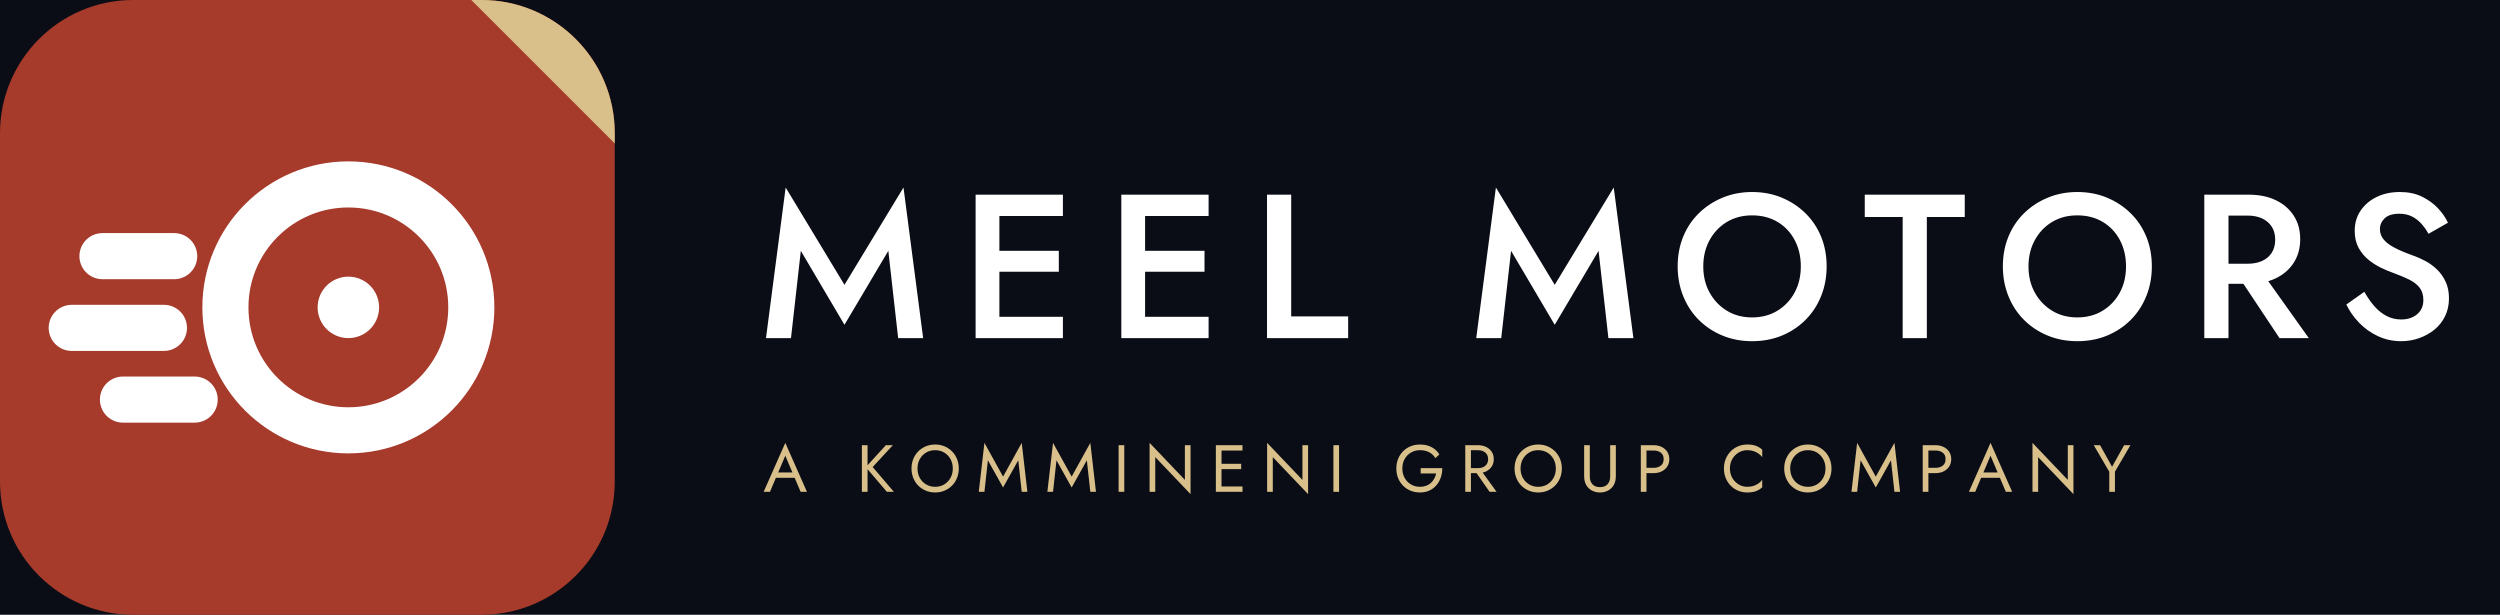
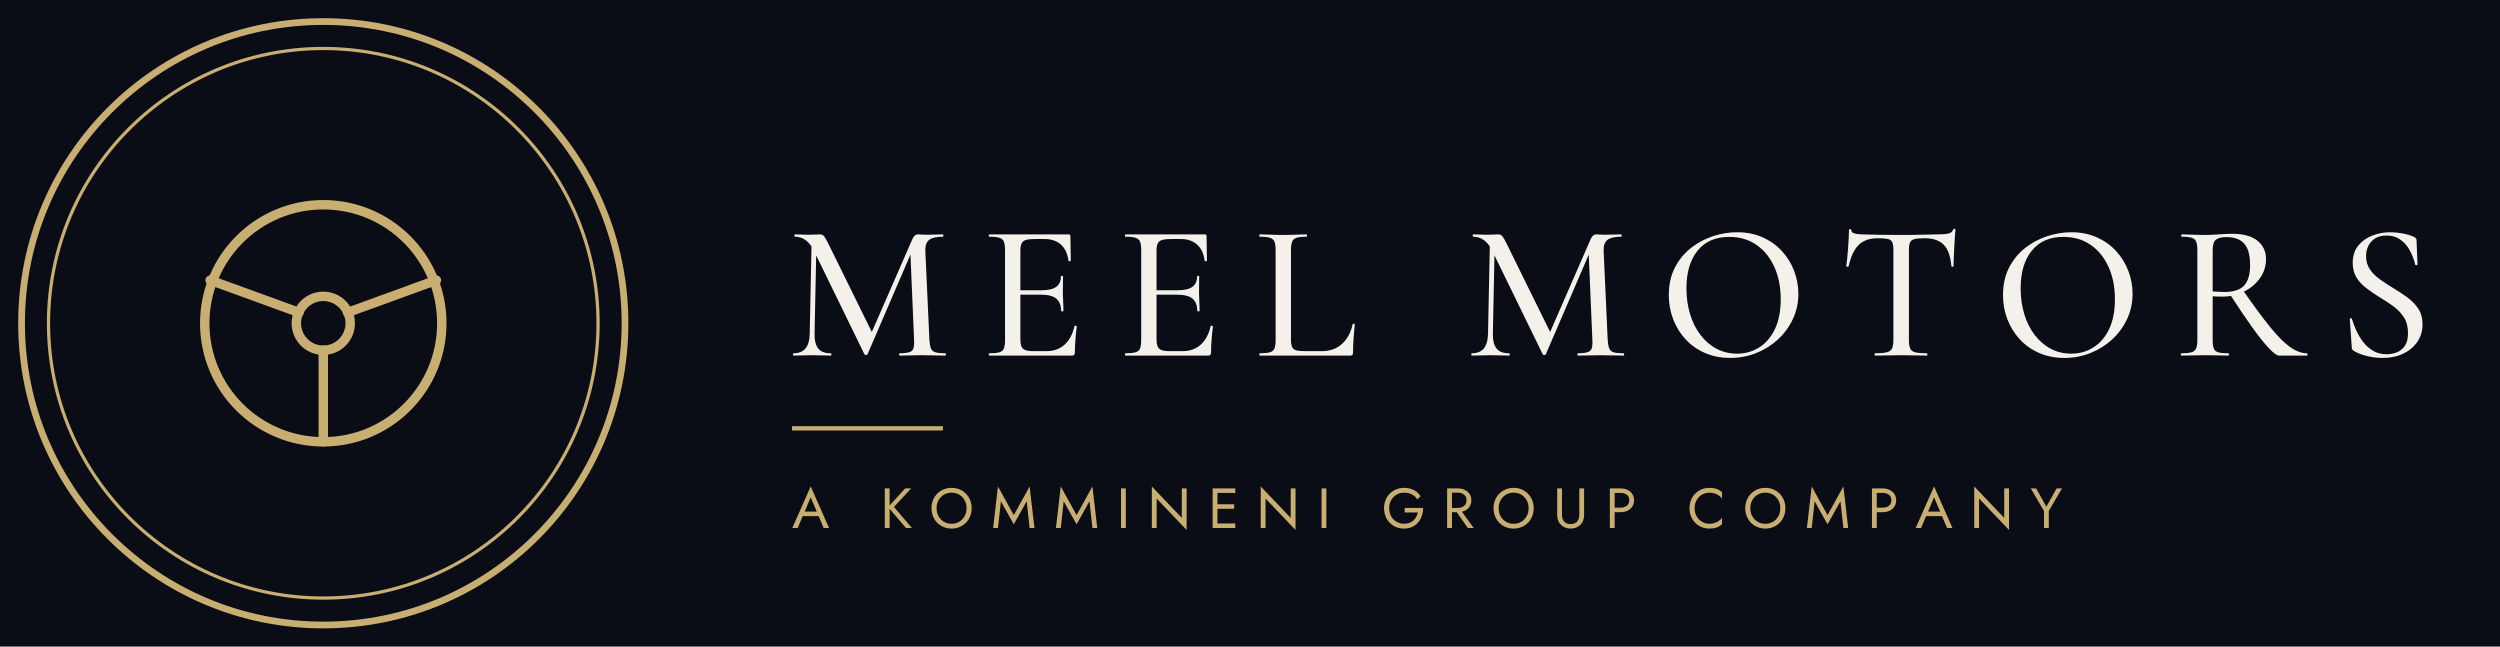
- <svg xmlns="http://www.w3.org/2000/svg" viewBox="0 0 488 120" width="488" height="120" role="img" aria-label="Meel Motors logo">
-   <rect width="488" height="120" fill="#0A0D16" />
-   <g transform="translate(0 0)">
-     <clipPath id="t-meel-motors-0-0">
-       <rect width="120" height="120" rx="26" />
-     </clipPath>
-     <rect width="120" height="120" rx="26" fill="#A63A2B" />
-     <polygon clip-path="url(#t-meel-motors-0-0)" points="92,0 120,0 120,28" fill="#D9C08A" />
-     <circle fill="none" stroke="#FFFFFF" stroke-width="9" stroke-linecap="round" stroke-linejoin="round" cx="68" cy="60" r="24" />
-     <circle fill="#FFFFFF" cx="68" cy="60" r="6" />
-     <path fill="none" stroke="#FFFFFF" stroke-width="9" stroke-linecap="round" stroke-linejoin="round" d="M20 50 H34 M14 64 H32 M24 78 H38" />
-   </g>
-   <path fill="#FFFFFF" d="M156.32 48.96 164.84 63.4 173.4 48.96 175.32 66.0H180.2L176.36 36.6L164.84 55.6L153.36 36.6L149.52 66.0H154.4Z M193.36 66.0H207.48V61.84H193.36ZM193.36 42.16H207.48V38.0H193.36ZM193.36 53.04H206.68V48.96H193.36ZM190.44 38.0V66.0H195.08V38.0Z M221.8 66.0H235.92V61.84H221.8ZM221.8 42.16H235.92V38.0H221.8ZM221.8 53.04H235.12V48.96H221.8ZM218.88 38.0V66.0H223.52V38.0Z M247.32 38.0V66.0H263.16V61.76H252.04V38.0Z M294.96 48.96 303.48 63.4 312.04 48.96 313.96 66.0H318.84L315.0 36.6L303.48 55.6L292.0 36.6L288.16 66.0H293.04Z M332.48 52.0Q332.48 49.12 333.72 46.86Q334.96 44.6 337.1 43.32Q339.24 42.04 342.0 42.04Q344.84 42.04 346.98 43.32Q349.12 44.6 350.32 46.86Q351.52 49.12 351.52 52.0Q351.52 54.88 350.3 57.12Q349.08 59.36 346.94 60.66Q344.8 61.96 342.0 61.96Q339.24 61.96 337.1 60.66Q334.96 59.36 333.72 57.12Q332.48 54.88 332.48 52.0ZM327.48 52.0Q327.48 55.12 328.56 57.8Q329.64 60.48 331.6 62.44Q333.56 64.4 336.22 65.5Q338.88 66.6 342.0 66.6Q345.2 66.6 347.84 65.5Q350.48 64.4 352.44 62.44Q354.4 60.48 355.48 57.8Q356.56 55.12 356.56 52.0Q356.56 48.84 355.48 46.2Q354.4 43.56 352.42 41.62Q350.44 39.68 347.8 38.58Q345.16 37.48 342.0 37.48Q338.92 37.48 336.26 38.58Q333.6 39.68 331.62 41.62Q329.64 43.56 328.56 46.2Q327.48 48.84 327.48 52.0Z M364 42.36H371.4V66.0H376.12V42.36H383.52V38.0H364Z M395.96 52.0Q395.96 49.12 397.2 46.86Q398.44 44.6 400.58 43.32Q402.72 42.04 405.48 42.04Q408.32 42.04 410.46 43.32Q412.6 44.6 413.8 46.86Q415 49.12 415 52.0Q415 54.88 413.78 57.12Q412.56 59.36 410.42 60.66Q408.28 61.96 405.48 61.96Q402.72 61.96 400.58 60.66Q398.44 59.36 397.2 57.12Q395.96 54.88 395.96 52.0ZM390.96 52.0Q390.96 55.12 392.04 57.8Q393.12 60.48 395.08 62.44Q397.04 64.4 399.7 65.5Q402.36 66.6 405.48 66.6Q408.68 66.6 411.32 65.5Q413.96 64.4 415.92 62.44Q417.88 60.48 418.96 57.8Q420.04 55.12 420.04 52.0Q420.04 48.84 418.96 46.2Q417.88 43.56 415.9 41.62Q413.92 39.68 411.28 38.58Q408.64 37.48 405.48 37.48Q402.4 37.48 399.74 38.58Q397.08 39.68 395.1 41.62Q393.12 43.56 392.04 46.2Q390.96 48.84 390.96 52.0Z M436.08 52.64 444.96 66.0H450.68L441.16 52.64ZM430.28 38.0V66.0H435V38.0ZM433.08 42.08H438.72Q440.36 42.08 441.56 42.64Q442.76 43.2 443.44 44.24Q444.12 45.28 444.12 46.8Q444.12 48.28 443.44 49.34Q442.76 50.4 441.56 50.94Q440.36 51.48 438.72 51.48H433.08V55.4H438.92Q442 55.4 444.24 54.32Q446.48 53.24 447.74 51.28Q449 49.32 449 46.68Q449 44.04 447.74 42.1Q446.48 40.16 444.24 39.08Q442 38.0 438.92 38.0H433.08Z M461.52 56.96 458 59.44Q458.92 61.36 460.5 63.0Q462.08 64.64 464.18 65.62Q466.28 66.6 468.72 66.6Q470.52 66.6 472.18 66.02Q473.84 65.44 475.16 64.38Q476.48 63.32 477.26 61.76Q478.04 60.2 478.04 58.24Q478.04 56.4 477.4 55.02Q476.76 53.64 475.74 52.64Q474.72 51.64 473.46 50.96Q472.2 50.28 470.92 49.84Q468.68 49.04 467.28 48.28Q465.88 47.52 465.22 46.66Q464.56 45.8 464.56 44.72Q464.56 43.52 465.48 42.62Q466.4 41.72 468.36 41.72Q469.76 41.72 470.82 42.26Q471.88 42.8 472.68 43.7Q473.48 44.6 474.04 45.64L477.84 43.48Q477.16 42.0 475.88 40.64Q474.6 39.28 472.76 38.38Q470.92 37.48 468.44 37.48Q465.92 37.48 463.94 38.44Q461.96 39.4 460.8 41.1Q459.64 42.8 459.64 45.04Q459.64 47.0 460.4 48.38Q461.16 49.76 462.32 50.7Q463.48 51.64 464.76 52.26Q466.04 52.88 467.08 53.24Q468.84 53.88 470.2 54.54Q471.56 55.2 472.3 56.14Q473.04 57.08 473.04 58.6Q473.04 60.28 471.84 61.32Q470.64 62.36 468.72 62.36Q467.16 62.36 465.86 61.68Q464.56 61.0 463.5 59.8Q462.44 58.6 461.52 56.96Z" />
-   <path fill="#D9C08A" d="M150.911 93.27H155.721L155.331 92.23H151.301ZM153.29 88.954 154.85 92.62 154.954 92.88 156.28 96.0H157.515L153.29 86.445L149.065 96.0H150.3L151.652 92.802L151.756 92.568Z M168.24 86.9V96.0H169.345V86.9ZM172.92 86.9 169.007 91.19 173.115 96.0H174.48L170.346 91.164L174.285 86.9Z M179.095 91.45Q179.095 90.423 179.543 89.617Q179.992 88.811 180.772 88.343Q181.552 87.875 182.54 87.875Q183.541 87.875 184.315 88.343Q185.088 88.811 185.536 89.617Q185.985 90.423 185.985 91.45Q185.985 92.477 185.536 93.283Q185.088 94.089 184.315 94.557Q183.541 95.025 182.54 95.025Q181.552 95.025 180.772 94.557Q179.992 94.089 179.543 93.283Q179.095 92.477 179.095 91.45ZM177.925 91.45Q177.925 92.438 178.269 93.296Q178.614 94.154 179.238 94.785Q179.862 95.415 180.707 95.773Q181.552 96.13 182.54 96.13Q183.541 96.13 184.38 95.773Q185.218 95.415 185.842 94.785Q186.466 94.154 186.81 93.296Q187.155 92.438 187.155 91.45Q187.155 90.449 186.81 89.597Q186.466 88.746 185.842 88.115Q185.218 87.485 184.38 87.127Q183.541 86.77 182.54 86.77Q181.552 86.77 180.707 87.127Q179.862 87.485 179.238 88.115Q178.614 88.746 178.269 89.597Q177.925 90.449 177.925 91.45Z M192.836 89.851 195.8 95.155 198.764 89.851 199.44 96.0H200.545L199.44 86.445L195.8 93.036L192.16 86.445L191.055 96.0H192.16Z M206.226 89.851 209.19 95.155 212.154 89.851 212.83 96.0H213.935L212.83 86.445L209.19 93.036L205.55 86.445L204.445 96.0H205.55Z M218.355 86.9V96.0H219.46V86.9Z M231.29 86.9V93.673L224.4 86.445V96.0H225.505V89.227L232.395 96.455V86.9Z M237.946 96.0H242.535V94.96H237.946ZM237.946 87.94H242.535V86.9H237.946ZM237.946 91.58H242.275V90.54H237.946ZM237.335 86.9V96.0H238.44V86.9Z M254.235 86.9V93.673L247.345 86.445V96.0H248.45V89.227L255.34 96.455V86.9Z M260.28 86.9V96.0H261.385V86.9Z M277.31 92.425H280.339Q280.222 92.958 279.968 93.426Q279.715 93.894 279.325 94.258Q278.935 94.622 278.395 94.823Q277.856 95.025 277.18 95.025Q276.218 95.025 275.438 94.57Q274.658 94.115 274.196 93.309Q273.735 92.503 273.735 91.45Q273.735 90.384 274.196 89.584Q274.658 88.785 275.438 88.33Q276.218 87.875 277.18 87.875Q278.22 87.875 278.987 88.285Q279.754 88.694 280.183 89.422L280.963 88.707Q280.573 88.07 280.007 87.641Q279.442 87.212 278.733 86.991Q278.025 86.77 277.18 86.77Q276.192 86.77 275.347 87.114Q274.502 87.459 273.878 88.09Q273.254 88.72 272.909 89.578Q272.565 90.436 272.565 91.45Q272.565 92.464 272.909 93.322Q273.254 94.18 273.878 94.811Q274.502 95.441 275.347 95.785Q276.192 96.13 277.18 96.13Q278.22 96.13 279.032 95.746Q279.845 95.363 280.404 94.7Q280.963 94.037 281.249 93.186Q281.535 92.334 281.535 91.385H277.31Z M287.645 91.515 290.765 96.0H292.13L288.88 91.515ZM286.02 86.9V96.0H287.125V86.9ZM286.631 87.875H288.49Q289.075 87.875 289.524 88.083Q289.972 88.291 290.226 88.681Q290.479 89.071 290.479 89.63Q290.479 90.189 290.226 90.579Q289.972 90.969 289.524 91.177Q289.075 91.385 288.49 91.385H286.631V92.36H288.49Q289.374 92.36 290.069 92.029Q290.765 91.697 291.174 91.079Q291.584 90.462 291.584 89.63Q291.584 88.785 291.174 88.174Q290.765 87.563 290.069 87.232Q289.374 86.9 288.49 86.9H286.631Z M296.81 91.45Q296.81 90.423 297.258 89.617Q297.707 88.811 298.487 88.343Q299.267 87.875 300.255 87.875Q301.256 87.875 302.029 88.343Q302.803 88.811 303.251 89.617Q303.7 90.423 303.7 91.45Q303.7 92.477 303.251 93.283Q302.803 94.089 302.029 94.557Q301.256 95.025 300.255 95.025Q299.267 95.025 298.487 94.557Q297.707 94.089 297.258 93.283Q296.81 92.477 296.81 91.45ZM295.64 91.45Q295.64 92.438 295.984 93.296Q296.329 94.154 296.953 94.785Q297.577 95.415 298.422 95.773Q299.267 96.13 300.255 96.13Q301.256 96.13 302.094 95.773Q302.933 95.415 303.557 94.785Q304.181 94.154 304.525 93.296Q304.87 92.438 304.87 91.45Q304.87 90.449 304.525 89.597Q304.181 88.746 303.557 88.115Q302.933 87.485 302.094 87.127Q301.256 86.77 300.255 86.77Q299.267 86.77 298.422 87.127Q297.577 87.485 296.953 88.115Q296.329 88.746 295.984 89.597Q295.64 90.449 295.64 91.45Z M309.225 86.9V93.01Q309.225 93.686 309.439 94.258Q309.654 94.83 310.063 95.246Q310.473 95.662 311.045 95.896Q311.617 96.13 312.319 96.13Q313.021 96.13 313.593 95.896Q314.165 95.662 314.574 95.246Q314.984 94.83 315.198 94.258Q315.413 93.686 315.413 93.01V86.9H314.308V93.01Q314.308 93.946 313.801 94.518Q313.294 95.09 312.319 95.09Q311.344 95.09 310.837 94.518Q310.33 93.946 310.33 93.01V86.9Z M320.288 86.9V96.0H321.393V86.9ZM320.899 87.94H322.758Q323.642 87.94 324.194 88.362Q324.747 88.785 324.747 89.63Q324.747 90.462 324.194 90.891Q323.642 91.32 322.758 91.32H320.899V92.36H322.758Q323.642 92.36 324.337 92.029Q325.033 91.697 325.442 91.079Q325.852 90.462 325.852 89.63Q325.852 88.785 325.442 88.174Q325.033 87.563 324.337 87.232Q323.642 86.9 322.758 86.9H320.899Z M337.682 91.45Q337.682 90.384 338.156 89.584Q338.631 88.785 339.398 88.33Q340.165 87.875 341.062 87.875Q341.712 87.875 342.251 88.044Q342.791 88.213 343.233 88.518Q343.675 88.824 343.987 89.227V87.771Q343.415 87.264 342.739 87.017Q342.063 86.77 341.062 86.77Q340.113 86.77 339.287 87.114Q338.462 87.459 337.838 88.09Q337.214 88.72 336.863 89.578Q336.512 90.436 336.512 91.45Q336.512 92.464 336.863 93.322Q337.214 94.18 337.838 94.811Q338.462 95.441 339.287 95.785Q340.113 96.13 341.062 96.13Q342.063 96.13 342.739 95.883Q343.415 95.636 343.987 95.129V93.673Q343.675 94.076 343.233 94.381Q342.791 94.687 342.251 94.856Q341.712 95.025 341.062 95.025Q340.165 95.025 339.398 94.57Q338.631 94.115 338.156 93.309Q337.682 92.503 337.682 91.45Z M349.447 91.45Q349.447 90.423 349.895 89.617Q350.344 88.811 351.124 88.343Q351.904 87.875 352.892 87.875Q353.893 87.875 354.666 88.343Q355.44 88.811 355.888 89.617Q356.337 90.423 356.337 91.45Q356.337 92.477 355.888 93.283Q355.44 94.089 354.666 94.557Q353.893 95.025 352.892 95.025Q351.904 95.025 351.124 94.557Q350.344 94.089 349.895 93.283Q349.447 92.477 349.447 91.45ZM348.277 91.45Q348.277 92.438 348.621 93.296Q348.966 94.154 349.59 94.785Q350.214 95.415 351.059 95.773Q351.904 96.13 352.892 96.13Q353.893 96.13 354.731 95.773Q355.57 95.415 356.194 94.785Q356.818 94.154 357.162 93.296Q357.507 92.438 357.507 91.45Q357.507 90.449 357.162 89.597Q356.818 88.746 356.194 88.115Q355.57 87.485 354.731 87.127Q353.893 86.77 352.892 86.77Q351.904 86.77 351.059 87.127Q350.214 87.485 349.59 88.115Q348.966 88.746 348.621 89.597Q348.277 90.449 348.277 91.45Z M363.188 89.851 366.152 95.155 369.116 89.851 369.792 96.0H370.897L369.792 86.445L366.152 93.036L362.512 86.445L361.407 96.0H362.512Z M375.317 86.9V96.0H376.422V86.9ZM375.928 87.94H377.787Q378.671 87.94 379.223 88.362Q379.776 88.785 379.776 89.63Q379.776 90.462 379.223 90.891Q378.671 91.32 377.787 91.32H375.928V92.36H377.787Q378.671 92.36 379.366 92.029Q380.062 91.697 380.471 91.079Q380.881 90.462 380.881 89.63Q380.881 88.785 380.471 88.174Q380.062 87.563 379.366 87.232Q378.671 86.9 377.787 86.9H375.928Z M386.172 93.27H390.982L390.592 92.23H386.562ZM388.551 88.954 390.111 92.62 390.215 92.88 391.541 96.0H392.776L388.551 86.445L384.326 96.0H385.561L386.913 92.802L387.017 92.568Z M403.631 86.9V93.673L396.741 86.445V96.0H397.846V89.227L404.736 96.455V86.9Z M414.629 86.9 412.276 91.112 409.936 86.9H408.701L411.73 92.087V96.0H412.835V92.074L415.864 86.9Z" />
+ <svg xmlns="http://www.w3.org/2000/svg" viewBox="0 0 464 120" width="464" height="120" role="img" aria-label="Meel Motors logo">
+   <rect width="464" height="120" fill="#0A0D16" />
+   <circle fill="none" stroke="#C9AE72" stroke-width="1.25" cx="60" cy="60" r="56" />
+   <circle fill="none" stroke="#C9AE72" stroke-width="0.6" cx="60" cy="60" r="51" />
+   <circle fill="none" stroke="#C9AE72" stroke-width="1.75" stroke-linecap="round" stroke-linejoin="round" cx="60" cy="60" r="22" />
+   <circle fill="none" stroke="#C9AE72" stroke-width="1.75" stroke-linecap="round" stroke-linejoin="round" cx="60" cy="60" r="5" />
+   <path fill="none" stroke="#C9AE72" stroke-width="1.75" stroke-linecap="round" stroke-linejoin="round" d="M60 65 V82 M55.5 58 L39 52 M64.5 58 L81 52" />
+   <path fill="#F4F1EA" d="M150.284 61.896 150.644 44.328 151.544 44.4 151.184 61.896Q151.148 63.768 151.85 64.668Q152.552 65.568 154.208 65.568Q154.316 65.568 154.316 65.784Q154.316 66.0 154.208 66.0Q153.416 66.0 152.588 65.964Q151.76 65.928 150.716 65.928Q149.744 65.928 148.88 65.964Q148.016 66.0 147.26 66.0Q147.188 66.0 147.188 65.784Q147.188 65.568 147.26 65.568Q148.772 65.568 149.51 64.668Q150.248 63.768 150.284 61.896ZM175.484 65.568Q175.556 65.568 175.556 65.784Q175.556 66.0 175.484 66.0Q174.584 66.0 173.468 65.964Q172.352 65.928 171.092 65.928Q169.904 65.928 168.86 65.964Q167.816 66.0 166.988 66.0Q166.88 66.0 166.88 65.784Q166.88 65.568 166.988 65.568Q168.752 65.568 169.256 65.1Q169.76 64.632 169.652 63.084L168.932 46.128L170.336 44.112L161.012 65.748Q160.976 65.892 160.742 65.892Q160.508 65.892 160.436 65.748L151.04 46.488Q149.78 43.932 147.512 43.932Q147.44 43.932 147.44 43.716Q147.44 43.5 147.512 43.5Q148.16 43.5 148.862 43.536Q149.564 43.572 150.068 43.572Q150.752 43.572 151.31 43.536Q151.868 43.5 152.156 43.5Q152.66 43.5 152.948 43.842Q153.236 44.184 153.812 45.372L161.984 61.968L160.652 64.272L169.328 44.4Q169.508 43.968 169.778 43.734Q170.048 43.5 170.408 43.5Q170.66 43.5 171.038 43.536Q171.416 43.572 171.92 43.572Q172.928 43.572 173.612 43.536Q174.296 43.5 175.016 43.5Q175.088 43.5 175.088 43.716Q175.088 43.932 175.016 43.932Q173.288 43.932 172.496 44.49Q171.704 45.048 171.74 46.524L172.496 63.084Q172.568 64.128 172.784 64.668Q173.0 65.208 173.612 65.388Q174.224 65.568 175.484 65.568Z M198.956 66.0H183.62Q183.512 66.0 183.512 65.784Q183.512 65.568 183.62 65.568Q184.844 65.568 185.474 65.388Q186.104 65.208 186.32 64.668Q186.536 64.128 186.536 63.084V46.416Q186.536 45.372 186.32 44.85Q186.104 44.328 185.474 44.13Q184.844 43.932 183.62 43.932Q183.512 43.932 183.512 43.716Q183.512 43.5 183.62 43.5H198.308Q198.668 43.5 198.668 43.824L198.74 48.36Q198.74 48.468 198.542 48.486Q198.344 48.504 198.308 48.396Q198.056 46.416 196.904 45.39Q195.752 44.364 193.88 44.364H192.044Q190.964 44.364 190.388 44.544Q189.812 44.724 189.596 45.21Q189.38 45.696 189.38 46.56V62.94Q189.38 63.804 189.578 64.29Q189.776 64.776 190.316 64.974Q190.856 65.172 191.828 65.172H194.204Q196.256 65.172 197.588 63.966Q198.92 62.76 199.424 60.528Q199.424 60.42 199.64 60.456Q199.856 60.492 199.856 60.6Q199.712 61.572 199.604 62.94Q199.496 64.308 199.496 65.46Q199.496 66.0 198.956 66.0ZM196.94 57.72Q196.94 56.172 196.058 55.434Q195.176 54.696 193.232 54.696H188.012V53.868H193.34Q195.176 53.868 196.04 53.238Q196.904 52.608 196.904 51.276Q196.904 51.204 197.102 51.204Q197.3 51.204 197.3 51.276Q197.3 52.392 197.282 53.004Q197.264 53.616 197.264 54.3Q197.264 55.128 197.318 55.956Q197.372 56.784 197.372 57.72Q197.372 57.792 197.156 57.792Q196.94 57.792 196.94 57.72Z M224.228 66.0H208.892Q208.784 66.0 208.784 65.784Q208.784 65.568 208.892 65.568Q210.116 65.568 210.746 65.388Q211.376 65.208 211.592 64.668Q211.808 64.128 211.808 63.084V46.416Q211.808 45.372 211.592 44.85Q211.376 44.328 210.746 44.13Q210.116 43.932 208.892 43.932Q208.784 43.932 208.784 43.716Q208.784 43.5 208.892 43.5H223.58Q223.94 43.5 223.94 43.824L224.012 48.36Q224.012 48.468 223.814 48.486Q223.616 48.504 223.58 48.396Q223.328 46.416 222.176 45.39Q221.024 44.364 219.152 44.364H217.316Q216.236 44.364 215.66 44.544Q215.084 44.724 214.868 45.21Q214.652 45.696 214.652 46.56V62.94Q214.652 63.804 214.85 64.29Q215.048 64.776 215.588 64.974Q216.128 65.172 217.1 65.172H219.476Q221.528 65.172 222.86 63.966Q224.192 62.76 224.696 60.528Q224.696 60.42 224.912 60.456Q225.128 60.492 225.128 60.6Q224.984 61.572 224.876 62.94Q224.768 64.308 224.768 65.46Q224.768 66.0 224.228 66.0ZM222.212 57.72Q222.212 56.172 221.33 55.434Q220.448 54.696 218.504 54.696H213.284V53.868H218.612Q220.448 53.868 221.312 53.238Q222.176 52.608 222.176 51.276Q222.176 51.204 222.374 51.204Q222.572 51.204 222.572 51.276Q222.572 52.392 222.554 53.004Q222.536 53.616 222.536 54.3Q222.536 55.128 222.59 55.956Q222.644 56.784 222.644 57.72Q222.644 57.792 222.428 57.792Q222.212 57.792 222.212 57.72Z M239.6 46.452V62.94Q239.6 63.876 239.798 64.362Q239.996 64.848 240.554 65.01Q241.112 65.172 242.228 65.172H245.288Q247.628 65.172 249.104 63.804Q250.58 62.436 251.048 60.168Q251.048 60.06 251.246 60.078Q251.444 60.096 251.444 60.204Q251.336 61.248 251.228 62.724Q251.12 64.2 251.12 65.46Q251.12 66.0 250.58 66.0H233.804Q233.732 66.0 233.732 65.784Q233.732 65.568 233.804 65.568Q235.064 65.568 235.694 65.388Q236.324 65.208 236.54 64.668Q236.756 64.128 236.756 63.084V46.416Q236.756 45.372 236.54 44.85Q236.324 44.328 235.694 44.13Q235.064 43.932 233.804 43.932Q233.732 43.932 233.732 43.716Q233.732 43.5 233.804 43.5Q234.668 43.5 235.802 43.554Q236.936 43.608 238.16 43.608Q239.456 43.608 240.554 43.554Q241.652 43.5 242.516 43.5Q242.588 43.5 242.588 43.716Q242.588 43.932 242.516 43.932Q241.256 43.932 240.644 44.13Q240.032 44.328 239.816 44.868Q239.6 45.408 239.6 46.452Z M276.176 61.896 276.536 44.328 277.436 44.4 277.076 61.896Q277.04 63.768 277.742 64.668Q278.444 65.568 280.1 65.568Q280.208 65.568 280.208 65.784Q280.208 66.0 280.1 66.0Q279.308 66.0 278.48 65.964Q277.652 65.928 276.608 65.928Q275.636 65.928 274.772 65.964Q273.908 66.0 273.152 66.0Q273.08 66.0 273.08 65.784Q273.08 65.568 273.152 65.568Q274.664 65.568 275.402 64.668Q276.14 63.768 276.176 61.896ZM301.376 65.568Q301.448 65.568 301.448 65.784Q301.448 66.0 301.376 66.0Q300.476 66.0 299.36 65.964Q298.244 65.928 296.984 65.928Q295.796 65.928 294.752 65.964Q293.708 66.0 292.88 66.0Q292.772 66.0 292.772 65.784Q292.772 65.568 292.88 65.568Q294.644 65.568 295.148 65.1Q295.652 64.632 295.544 63.084L294.824 46.128L296.228 44.112L286.904 65.748Q286.868 65.892 286.634 65.892Q286.4 65.892 286.328 65.748L276.932 46.488Q275.672 43.932 273.404 43.932Q273.332 43.932 273.332 43.716Q273.332 43.5 273.404 43.5Q274.052 43.5 274.754 43.536Q275.456 43.572 275.96 43.572Q276.644 43.572 277.202 43.536Q277.76 43.5 278.048 43.5Q278.552 43.5 278.84 43.842Q279.128 44.184 279.704 45.372L287.876 61.968L286.544 64.272L295.22 44.4Q295.4 43.968 295.67 43.734Q295.94 43.5 296.3 43.5Q296.552 43.5 296.93 43.536Q297.308 43.572 297.812 43.572Q298.82 43.572 299.504 43.536Q300.188 43.5 300.908 43.5Q300.98 43.5 300.98 43.716Q300.98 43.932 300.908 43.932Q299.18 43.932 298.388 44.49Q297.596 45.048 297.632 46.524L298.388 63.084Q298.46 64.128 298.676 64.668Q298.892 65.208 299.504 65.388Q300.116 65.568 301.376 65.568Z M321.14 66.432Q318.548 66.432 316.442 65.514Q314.336 64.596 312.842 62.976Q311.348 61.356 310.538 59.25Q309.728 57.144 309.728 54.768Q309.728 51.852 310.862 49.656Q311.996 47.46 313.868 46.002Q315.74 44.544 317.972 43.824Q320.204 43.104 322.4 43.104Q325.064 43.104 327.17 44.058Q329.276 45.012 330.752 46.632Q332.228 48.252 333.002 50.304Q333.776 52.356 333.776 54.516Q333.776 57.036 332.768 59.196Q331.76 61.356 330.014 62.976Q328.268 64.596 325.982 65.514Q323.696 66.432 321.14 66.432ZM322.4 65.64Q324.668 65.64 326.522 64.47Q328.376 63.3 329.438 61.05Q330.5 58.8 330.5 55.524Q330.5 52.176 329.33 49.566Q328.16 46.956 326.018 45.462Q323.876 43.968 320.924 43.968Q317.144 43.968 315.074 46.524Q313.004 49.08 313.004 53.508Q313.004 56.064 313.67 58.278Q314.336 60.492 315.596 62.148Q316.856 63.804 318.584 64.722Q320.312 65.64 322.4 65.64Z M348.464 44.22Q346.232 44.22 344.972 45.462Q343.712 46.704 343.1 49.44Q343.064 49.512 342.866 49.512Q342.668 49.512 342.668 49.404Q342.74 48.936 342.83 48.072Q342.92 47.208 342.992 46.2Q343.064 45.192 343.118 44.256Q343.172 43.32 343.172 42.708Q343.172 42.528 343.388 42.528Q343.604 42.528 343.604 42.708Q343.604 43.068 343.964 43.23Q344.324 43.392 344.792 43.446Q345.26 43.5 345.584 43.5Q348.68 43.608 352.82 43.608Q355.34 43.608 356.852 43.554Q358.364 43.5 359.768 43.5Q360.992 43.5 361.658 43.338Q362.324 43.176 362.504 42.6Q362.54 42.456 362.738 42.456Q362.936 42.456 362.936 42.6Q362.864 43.14 362.81 44.112Q362.756 45.084 362.702 46.128Q362.648 47.172 362.612 48.072Q362.576 48.972 362.576 49.404Q362.576 49.512 362.378 49.512Q362.18 49.512 362.18 49.404Q361.928 46.596 360.74 45.408Q359.552 44.22 357.212 44.22Q355.952 44.22 355.322 44.382Q354.692 44.544 354.494 45.012Q354.296 45.48 354.296 46.488V63.084Q354.296 64.128 354.53 64.668Q354.764 65.208 355.466 65.388Q356.168 65.568 357.644 65.568Q357.716 65.568 357.716 65.784Q357.716 66.0 357.644 66.0Q356.672 66.0 355.466 65.964Q354.26 65.928 352.82 65.928Q351.452 65.928 350.246 65.964Q349.04 66.0 348.032 66.0Q347.924 66.0 347.924 65.784Q347.924 65.568 348.032 65.568Q349.436 65.568 350.174 65.388Q350.912 65.208 351.164 64.668Q351.416 64.128 351.416 63.084V46.416Q351.416 45.444 351.2 44.958Q350.984 44.472 350.336 44.346Q349.688 44.22 348.464 44.22Z M383.168 66.432Q380.576 66.432 378.47 65.514Q376.364 64.596 374.87 62.976Q373.376 61.356 372.566 59.25Q371.756 57.144 371.756 54.768Q371.756 51.852 372.89 49.656Q374.024 47.46 375.896 46.002Q377.768 44.544 380.0 43.824Q382.232 43.104 384.428 43.104Q387.092 43.104 389.198 44.058Q391.304 45.012 392.78 46.632Q394.256 48.252 395.03 50.304Q395.804 52.356 395.804 54.516Q395.804 57.036 394.796 59.196Q393.788 61.356 392.042 62.976Q390.296 64.596 388.01 65.514Q385.724 66.432 383.168 66.432ZM384.428 65.64Q386.696 65.64 388.55 64.47Q390.404 63.3 391.466 61.05Q392.528 58.8 392.528 55.524Q392.528 52.176 391.358 49.566Q390.188 46.956 388.046 45.462Q385.904 43.968 382.952 43.968Q379.172 43.968 377.102 46.524Q375.032 49.08 375.032 53.508Q375.032 56.064 375.698 58.278Q376.364 60.492 377.624 62.148Q378.884 63.804 380.612 64.722Q382.34 65.64 384.428 65.64Z M422.984 66.0Q422.408 66.0 421.094 64.614Q419.78 63.228 417.944 60.654Q416.108 58.08 413.804 54.516L416.216 53.76Q419.24 58.116 421.346 60.708Q423.452 63.3 425.072 64.434Q426.692 65.568 428.168 65.568Q428.276 65.568 428.276 65.784Q428.276 66.0 428.168 66.0Q426.152 66.0 424.874 66.0Q423.596 66.0 422.984 66.0ZM414.344 43.392Q417.368 43.392 418.97 44.67Q420.572 45.948 420.572 48.072Q420.572 50.088 419.42 51.672Q418.268 53.256 416.414 54.156Q414.56 55.056 412.436 55.056Q412.004 55.056 411.536 55.038Q411.068 55.02 410.672 54.984V63.084Q410.672 64.128 410.87 64.668Q411.068 65.208 411.698 65.388Q412.328 65.568 413.588 65.568Q413.696 65.568 413.696 65.784Q413.696 66.0 413.588 66.0Q412.688 66.0 411.608 65.964Q410.528 65.928 409.232 65.928Q408.008 65.928 406.892 65.964Q405.776 66.0 404.876 66.0Q404.768 66.0 404.768 65.784Q404.768 65.568 404.876 65.568Q406.1 65.568 406.73 65.388Q407.36 65.208 407.594 64.668Q407.828 64.128 407.828 63.084V46.416Q407.828 45.372 407.612 44.85Q407.396 44.328 406.784 44.13Q406.172 43.932 404.912 43.932Q404.84 43.932 404.84 43.716Q404.84 43.5 404.912 43.5Q405.812 43.5 406.91 43.554Q408.008 43.608 409.232 43.608Q410.384 43.608 411.824 43.5Q413.264 43.392 414.344 43.392ZM417.62 49.224Q417.62 47.208 417.08 46.074Q416.54 44.94 415.55 44.472Q414.56 44.004 413.228 44.004Q411.86 44.004 411.266 44.49Q410.672 44.976 410.672 46.488V54.084Q411.176 54.12 411.77 54.156Q412.364 54.192 412.796 54.192Q415.46 54.192 416.54 52.968Q417.62 51.744 417.62 49.224Z M439.148 47.532Q439.148 48.972 439.868 50.016Q440.588 51.06 441.74 51.87Q442.892 52.68 444.188 53.472Q445.52 54.264 446.762 55.164Q448.004 56.064 448.814 57.27Q449.624 58.476 449.624 60.204Q449.624 61.968 448.706 63.372Q447.788 64.776 446.114 65.604Q444.44 66.432 442.1 66.432Q441.164 66.432 440.21 66.27Q439.256 66.108 438.392 65.82Q437.528 65.532 436.808 65.1Q436.664 64.992 436.574 64.848Q436.484 64.704 436.484 64.416L436.124 59.268Q436.088 59.088 436.286 59.07Q436.484 59.052 436.52 59.196Q436.844 60.312 437.384 61.464Q437.924 62.616 438.68 63.57Q439.436 64.524 440.498 65.136Q441.56 65.748 442.964 65.748Q443.936 65.748 444.854 65.388Q445.772 65.028 446.348 64.182Q446.924 63.336 446.924 61.824Q446.924 60.096 446.168 58.908Q445.412 57.72 444.224 56.856Q443.036 55.992 441.704 55.2Q440.444 54.408 439.274 53.544Q438.104 52.68 437.384 51.546Q436.664 50.412 436.664 48.792Q436.664 46.848 437.69 45.588Q438.716 44.328 440.318 43.716Q441.92 43.104 443.612 43.104Q444.728 43.104 445.88 43.32Q447.032 43.536 447.968 43.932Q448.292 44.076 448.4 44.238Q448.508 44.4 448.508 44.58L448.688 49.08Q448.688 49.188 448.508 49.224Q448.328 49.26 448.256 49.116Q448.148 48.504 447.788 47.586Q447.428 46.668 446.816 45.786Q446.204 44.904 445.25 44.31Q444.296 43.716 442.928 43.716Q441.668 43.716 440.84 44.238Q440.012 44.76 439.58 45.606Q439.148 46.452 439.148 47.532Z" />
+   <path stroke="#C9AE72" stroke-width="0.8" d="M147 79.5 H175" />
+   <path fill="#C9AE72" d="M148.543 95.795H152.429L152.113 94.955H148.858ZM150.465 92.309 151.725 95.27 151.809 95.48 152.88 98.0H153.877L150.465 90.282L147.053 98.0H148.05L149.142 95.417L149.226 95.228Z M164.22 90.65V98.0H165.113V90.65ZM168 90.65 164.84 94.115 168.158 98.0H169.26L165.921 94.094L169.103 90.65Z M173.828 94.325Q173.828 93.495 174.19 92.844Q174.552 92.194 175.182 91.816Q175.812 91.438 176.61 91.438Q177.419 91.438 178.043 91.816Q178.668 92.194 179.03 92.844Q179.393 93.495 179.393 94.325Q179.393 95.154 179.03 95.805Q178.668 96.457 178.043 96.835Q177.419 97.213 176.61 97.213Q175.812 97.213 175.182 96.835Q174.552 96.457 174.19 95.805Q173.828 95.154 173.828 94.325ZM172.883 94.325Q172.883 95.123 173.161 95.816Q173.439 96.509 173.943 97.018Q174.447 97.528 175.13 97.816Q175.812 98.105 176.61 98.105Q177.419 98.105 178.096 97.816Q178.773 97.528 179.277 97.018Q179.781 96.509 180.059 95.816Q180.338 95.123 180.338 94.325Q180.338 93.516 180.059 92.829Q179.781 92.141 179.277 91.632Q178.773 91.123 178.096 90.834Q177.419 90.545 176.61 90.545Q175.812 90.545 175.13 90.834Q174.447 91.123 173.943 91.632Q173.439 92.141 173.161 92.829Q172.883 93.516 172.883 94.325Z M185.766 93.034 188.16 97.317 190.554 93.034 191.1 98.0H191.993L191.1 90.282L188.16 95.606L185.22 90.282L184.328 98.0H185.22Z M197.421 93.034 199.815 97.317 202.209 93.034 202.755 98.0H203.648L202.755 90.282L199.815 95.606L196.875 90.282L195.983 98.0H196.875Z M208.058 90.65V98.0H208.95V90.65Z M219.345 90.65V96.12L213.78 90.282V98.0H214.673V92.529L220.238 98.368V90.65Z M225.561 98.0H229.268V97.16H225.561ZM225.561 91.49H229.268V90.65H225.561ZM225.561 94.43H229.058V93.59H225.561ZM225.068 90.65V98.0H225.96V90.65Z M239.558 90.65V96.12L233.993 90.282V98.0H234.885V92.529L240.45 98.368V90.65Z M245.28 90.65V98.0H246.173V90.65Z M260.715 95.112H263.162Q263.067 95.543 262.862 95.921Q262.658 96.299 262.343 96.593Q262.028 96.887 261.592 97.05Q261.156 97.213 260.61 97.213Q259.833 97.213 259.203 96.845Q258.573 96.478 258.2 95.827Q257.828 95.175 257.828 94.325Q257.828 93.464 258.2 92.818Q258.573 92.172 259.203 91.805Q259.833 91.438 260.61 91.438Q261.45 91.438 262.07 91.768Q262.689 92.099 263.036 92.687L263.666 92.109Q263.351 91.595 262.894 91.249Q262.437 90.902 261.865 90.724Q261.293 90.545 260.61 90.545Q259.812 90.545 259.13 90.823Q258.447 91.102 257.943 91.611Q257.439 92.12 257.161 92.813Q256.883 93.506 256.883 94.325Q256.883 95.144 257.161 95.837Q257.439 96.53 257.943 97.039Q258.447 97.549 259.13 97.827Q259.812 98.105 260.61 98.105Q261.45 98.105 262.106 97.795Q262.763 97.486 263.214 96.95Q263.666 96.415 263.897 95.727Q264.128 95.039 264.128 94.272H260.715Z M269.903 94.377 272.423 98.0H273.525L270.9 94.377ZM268.59 90.65V98.0H269.483V90.65ZM269.084 91.438H270.585Q271.058 91.438 271.42 91.606Q271.782 91.773 271.987 92.088Q272.192 92.403 272.192 92.855Q272.192 93.306 271.987 93.621Q271.782 93.936 271.42 94.105Q271.058 94.272 270.585 94.272H269.084V95.06H270.585Q271.299 95.06 271.861 94.792Q272.423 94.525 272.753 94.026Q273.084 93.527 273.084 92.855Q273.084 92.172 272.753 91.679Q272.423 91.186 271.861 90.918Q271.299 90.65 270.585 90.65H269.084Z M278.145 94.325Q278.145 93.495 278.507 92.844Q278.87 92.194 279.5 91.816Q280.13 91.438 280.928 91.438Q281.736 91.438 282.361 91.816Q282.986 92.194 283.348 92.844Q283.71 93.495 283.71 94.325Q283.71 95.154 283.348 95.805Q282.986 96.457 282.361 96.835Q281.736 97.213 280.928 97.213Q280.13 97.213 279.5 96.835Q278.87 96.457 278.507 95.805Q278.145 95.154 278.145 94.325ZM277.2 94.325Q277.2 95.123 277.478 95.816Q277.757 96.509 278.261 97.018Q278.765 97.528 279.447 97.816Q280.13 98.105 280.928 98.105Q281.736 98.105 282.413 97.816Q283.091 97.528 283.595 97.018Q284.099 96.509 284.377 95.816Q284.655 95.123 284.655 94.325Q284.655 93.516 284.377 92.829Q284.099 92.141 283.595 91.632Q283.091 91.123 282.413 90.834Q281.736 90.545 280.928 90.545Q280.13 90.545 279.447 90.834Q278.765 91.123 278.261 91.632Q277.757 92.141 277.478 92.829Q277.2 93.516 277.2 94.325Z M289.013 90.65V95.585Q289.013 96.131 289.186 96.593Q289.359 97.055 289.69 97.391Q290.021 97.727 290.483 97.916Q290.945 98.105 291.512 98.105Q292.079 98.105 292.541 97.916Q293.003 97.727 293.333 97.391Q293.664 97.055 293.837 96.593Q294.011 96.131 294.011 95.585V90.65H293.118V95.585Q293.118 96.341 292.709 96.803Q292.299 97.265 291.512 97.265Q290.724 97.265 290.315 96.803Q289.905 96.341 289.905 95.585V90.65Z M298.788 90.65V98.0H299.681V90.65ZM299.282 91.49H300.783Q301.497 91.49 301.943 91.831Q302.39 92.172 302.39 92.855Q302.39 93.527 301.943 93.874Q301.497 94.22 300.783 94.22H299.282V95.06H300.783Q301.497 95.06 302.059 94.792Q302.621 94.525 302.951 94.026Q303.282 93.527 303.282 92.855Q303.282 92.172 302.951 91.679Q302.621 91.186 302.059 90.918Q301.497 90.65 300.783 90.65H299.282Z M314.517 94.325Q314.517 93.464 314.9 92.818Q315.284 92.172 315.903 91.805Q316.523 91.438 317.247 91.438Q317.772 91.438 318.208 91.574Q318.644 91.71 319.001 91.957Q319.358 92.204 319.61 92.529V91.353Q319.148 90.944 318.602 90.745Q318.056 90.545 317.247 90.545Q316.481 90.545 315.814 90.823Q315.147 91.102 314.643 91.611Q314.139 92.12 313.856 92.813Q313.572 93.506 313.572 94.325Q313.572 95.144 313.856 95.837Q314.139 96.53 314.643 97.039Q315.147 97.549 315.814 97.827Q316.481 98.105 317.247 98.105Q318.056 98.105 318.602 97.906Q319.148 97.706 319.61 97.296V96.12Q319.358 96.446 319.001 96.693Q318.644 96.939 318.208 97.076Q317.772 97.213 317.247 97.213Q316.523 97.213 315.903 96.845Q315.284 96.478 314.9 95.827Q314.517 95.175 314.517 94.325Z M324.86 94.325Q324.86 93.495 325.222 92.844Q325.584 92.194 326.214 91.816Q326.844 91.438 327.642 91.438Q328.451 91.438 329.075 91.816Q329.7 92.194 330.062 92.844Q330.425 93.495 330.425 94.325Q330.425 95.154 330.062 95.805Q329.7 96.457 329.075 96.835Q328.451 97.213 327.642 97.213Q326.844 97.213 326.214 96.835Q325.584 96.457 325.222 95.805Q324.86 95.154 324.86 94.325ZM323.915 94.325Q323.915 95.123 324.193 95.816Q324.471 96.509 324.975 97.018Q325.479 97.528 326.162 97.816Q326.844 98.105 327.642 98.105Q328.451 98.105 329.128 97.816Q329.805 97.528 330.309 97.018Q330.813 96.509 331.091 95.816Q331.37 95.123 331.37 94.325Q331.37 93.516 331.091 92.829Q330.813 92.141 330.309 91.632Q329.805 91.123 329.128 90.834Q328.451 90.545 327.642 90.545Q326.844 90.545 326.162 90.834Q325.479 91.123 324.975 91.632Q324.471 92.141 324.193 92.829Q323.915 93.516 323.915 94.325Z M336.798 93.034 339.192 97.317 341.586 93.034 342.132 98.0H343.025L342.132 90.282L339.192 95.606L336.252 90.282L335.36 98.0H336.252Z M347.435 90.65V98.0H348.327V90.65ZM347.928 91.49H349.43Q350.144 91.49 350.59 91.831Q351.036 92.172 351.036 92.855Q351.036 93.527 350.59 93.874Q350.144 94.22 349.43 94.22H347.928V95.06H349.43Q350.144 95.06 350.705 94.792Q351.267 94.525 351.598 94.026Q351.929 93.527 351.929 92.855Q351.929 92.172 351.598 91.679Q351.267 91.186 350.705 90.918Q350.144 90.65 349.43 90.65H347.928Z M357.042 95.795H360.927L360.612 94.955H357.357ZM358.964 92.309 360.224 95.27 360.308 95.48 361.379 98.0H362.376L358.964 90.282L355.551 98.0H356.549L357.641 95.417L357.725 95.228Z M371.984 90.65V96.12L366.419 90.282V98.0H367.311V92.529L372.876 98.368V90.65Z M381.707 90.65 379.806 94.052 377.916 90.65H376.919L379.365 94.84V98.0H380.258V94.829L382.704 90.65Z" />
</svg>
